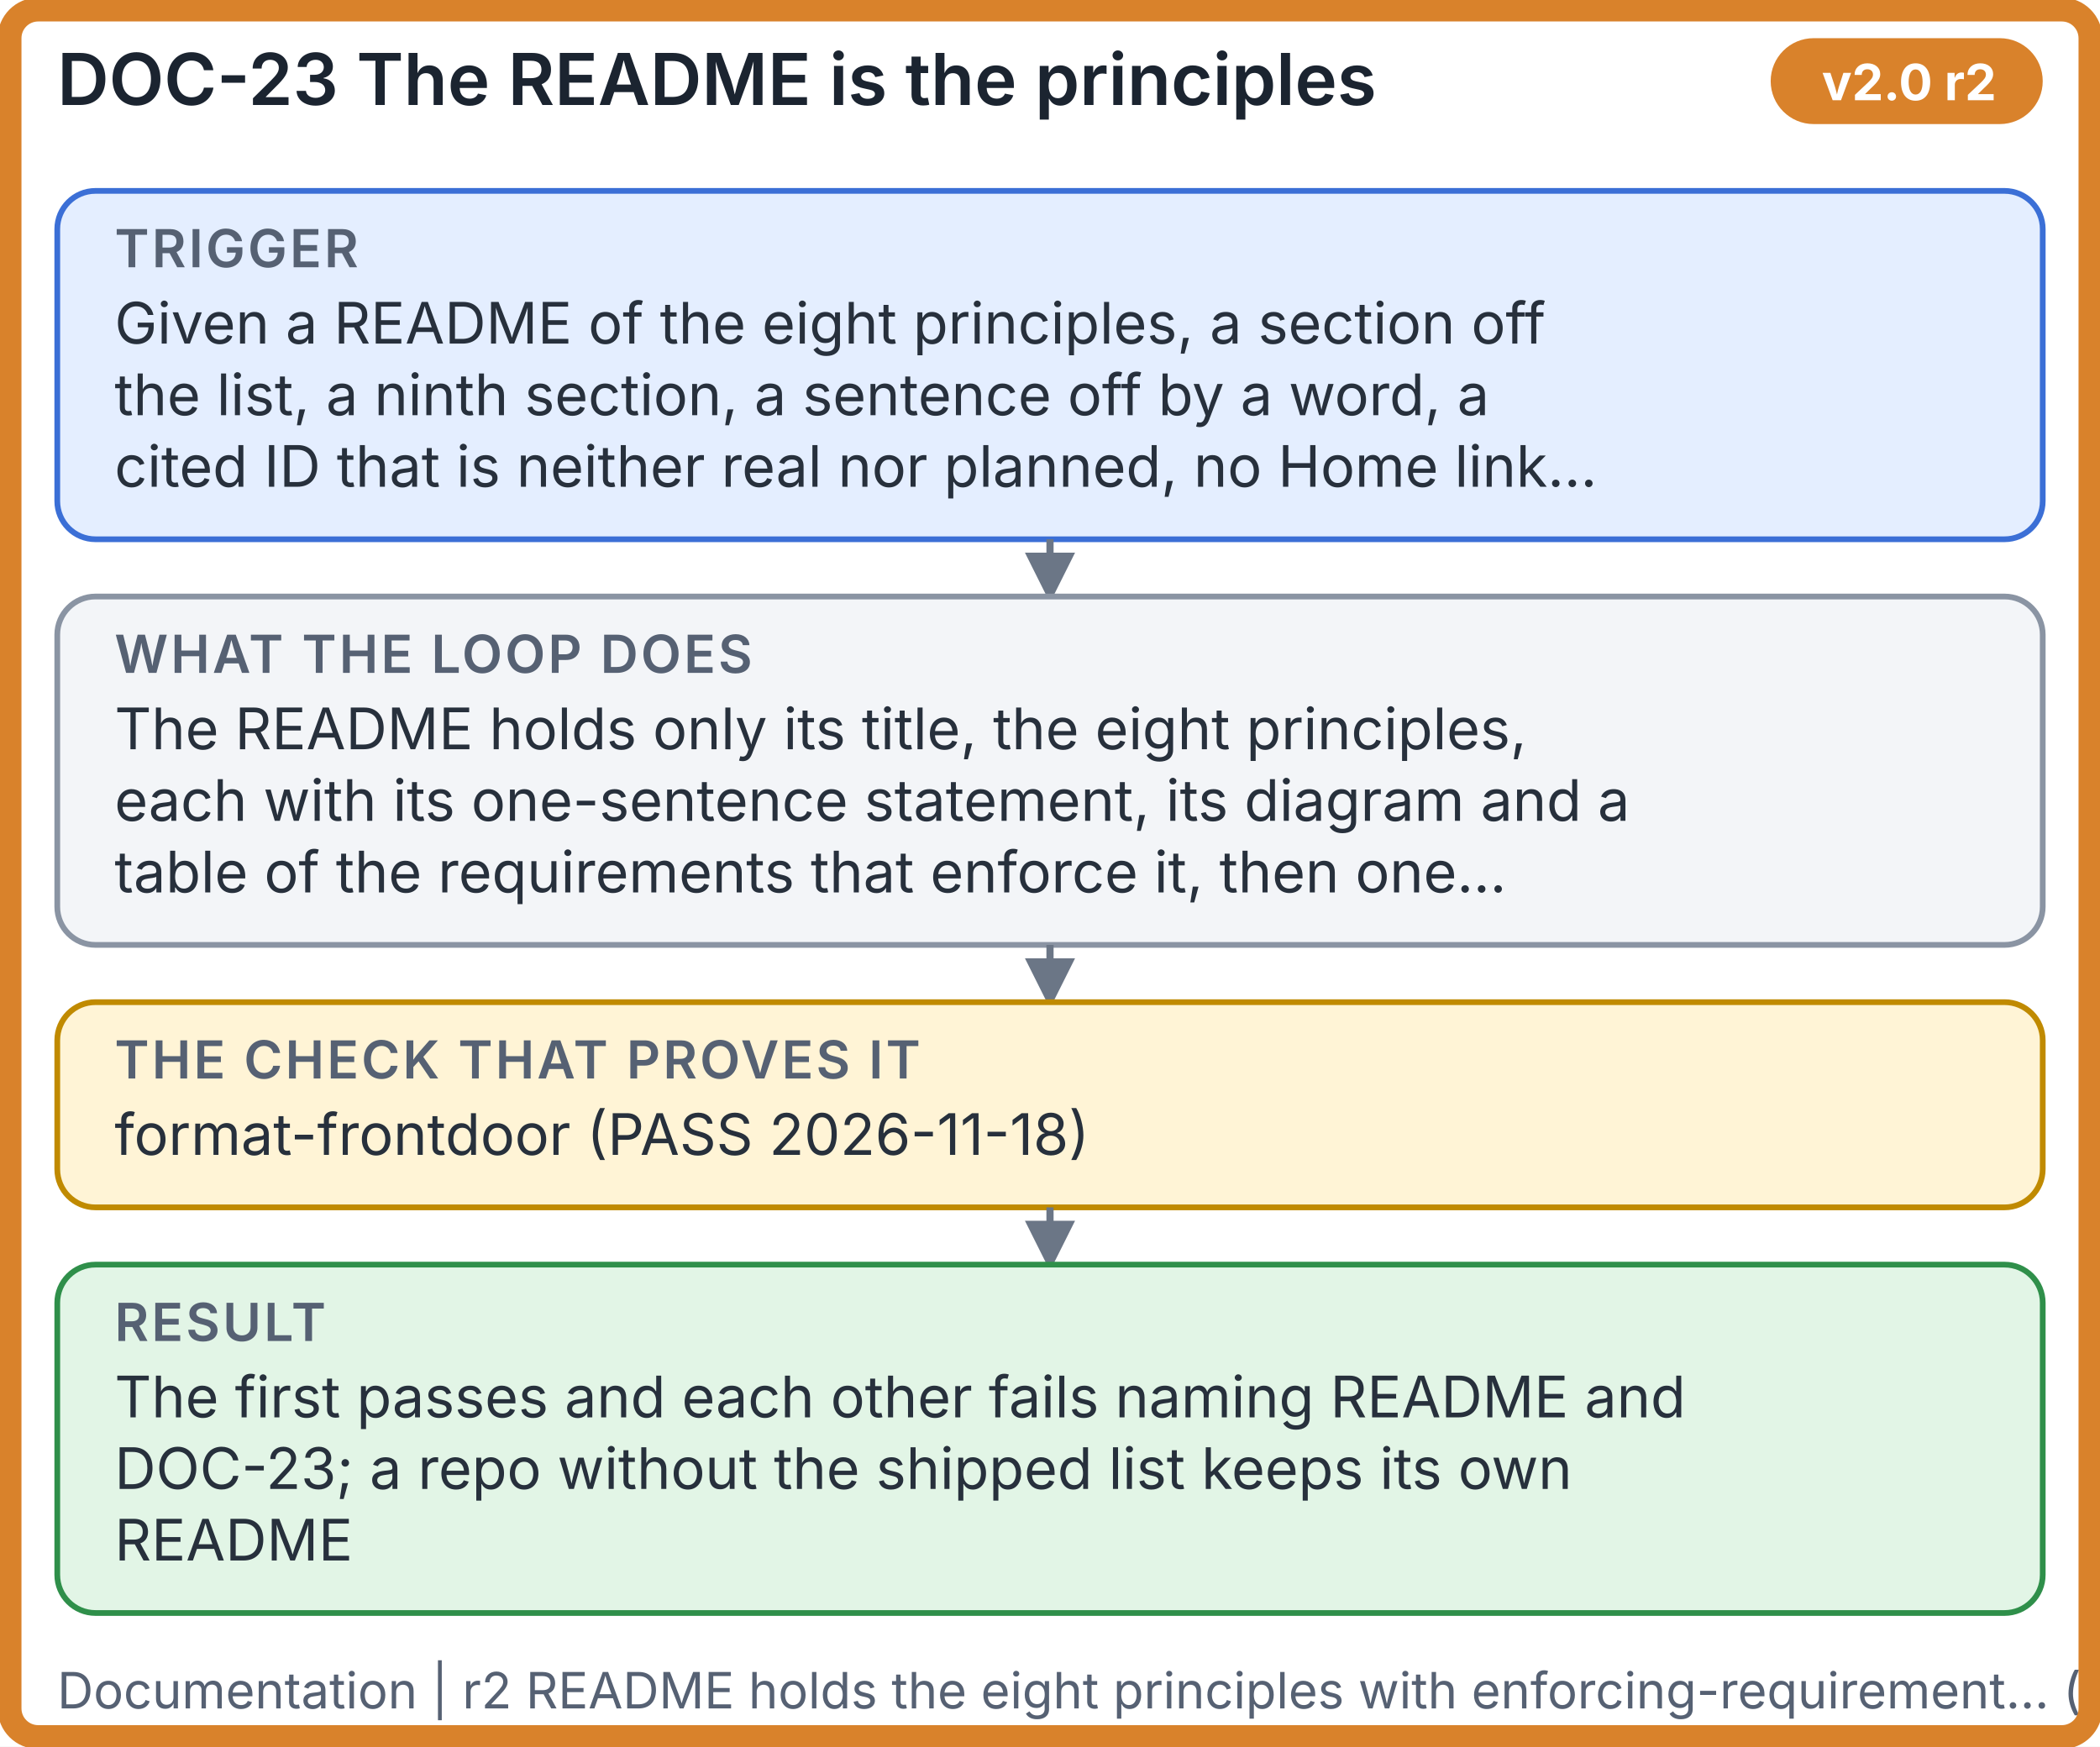
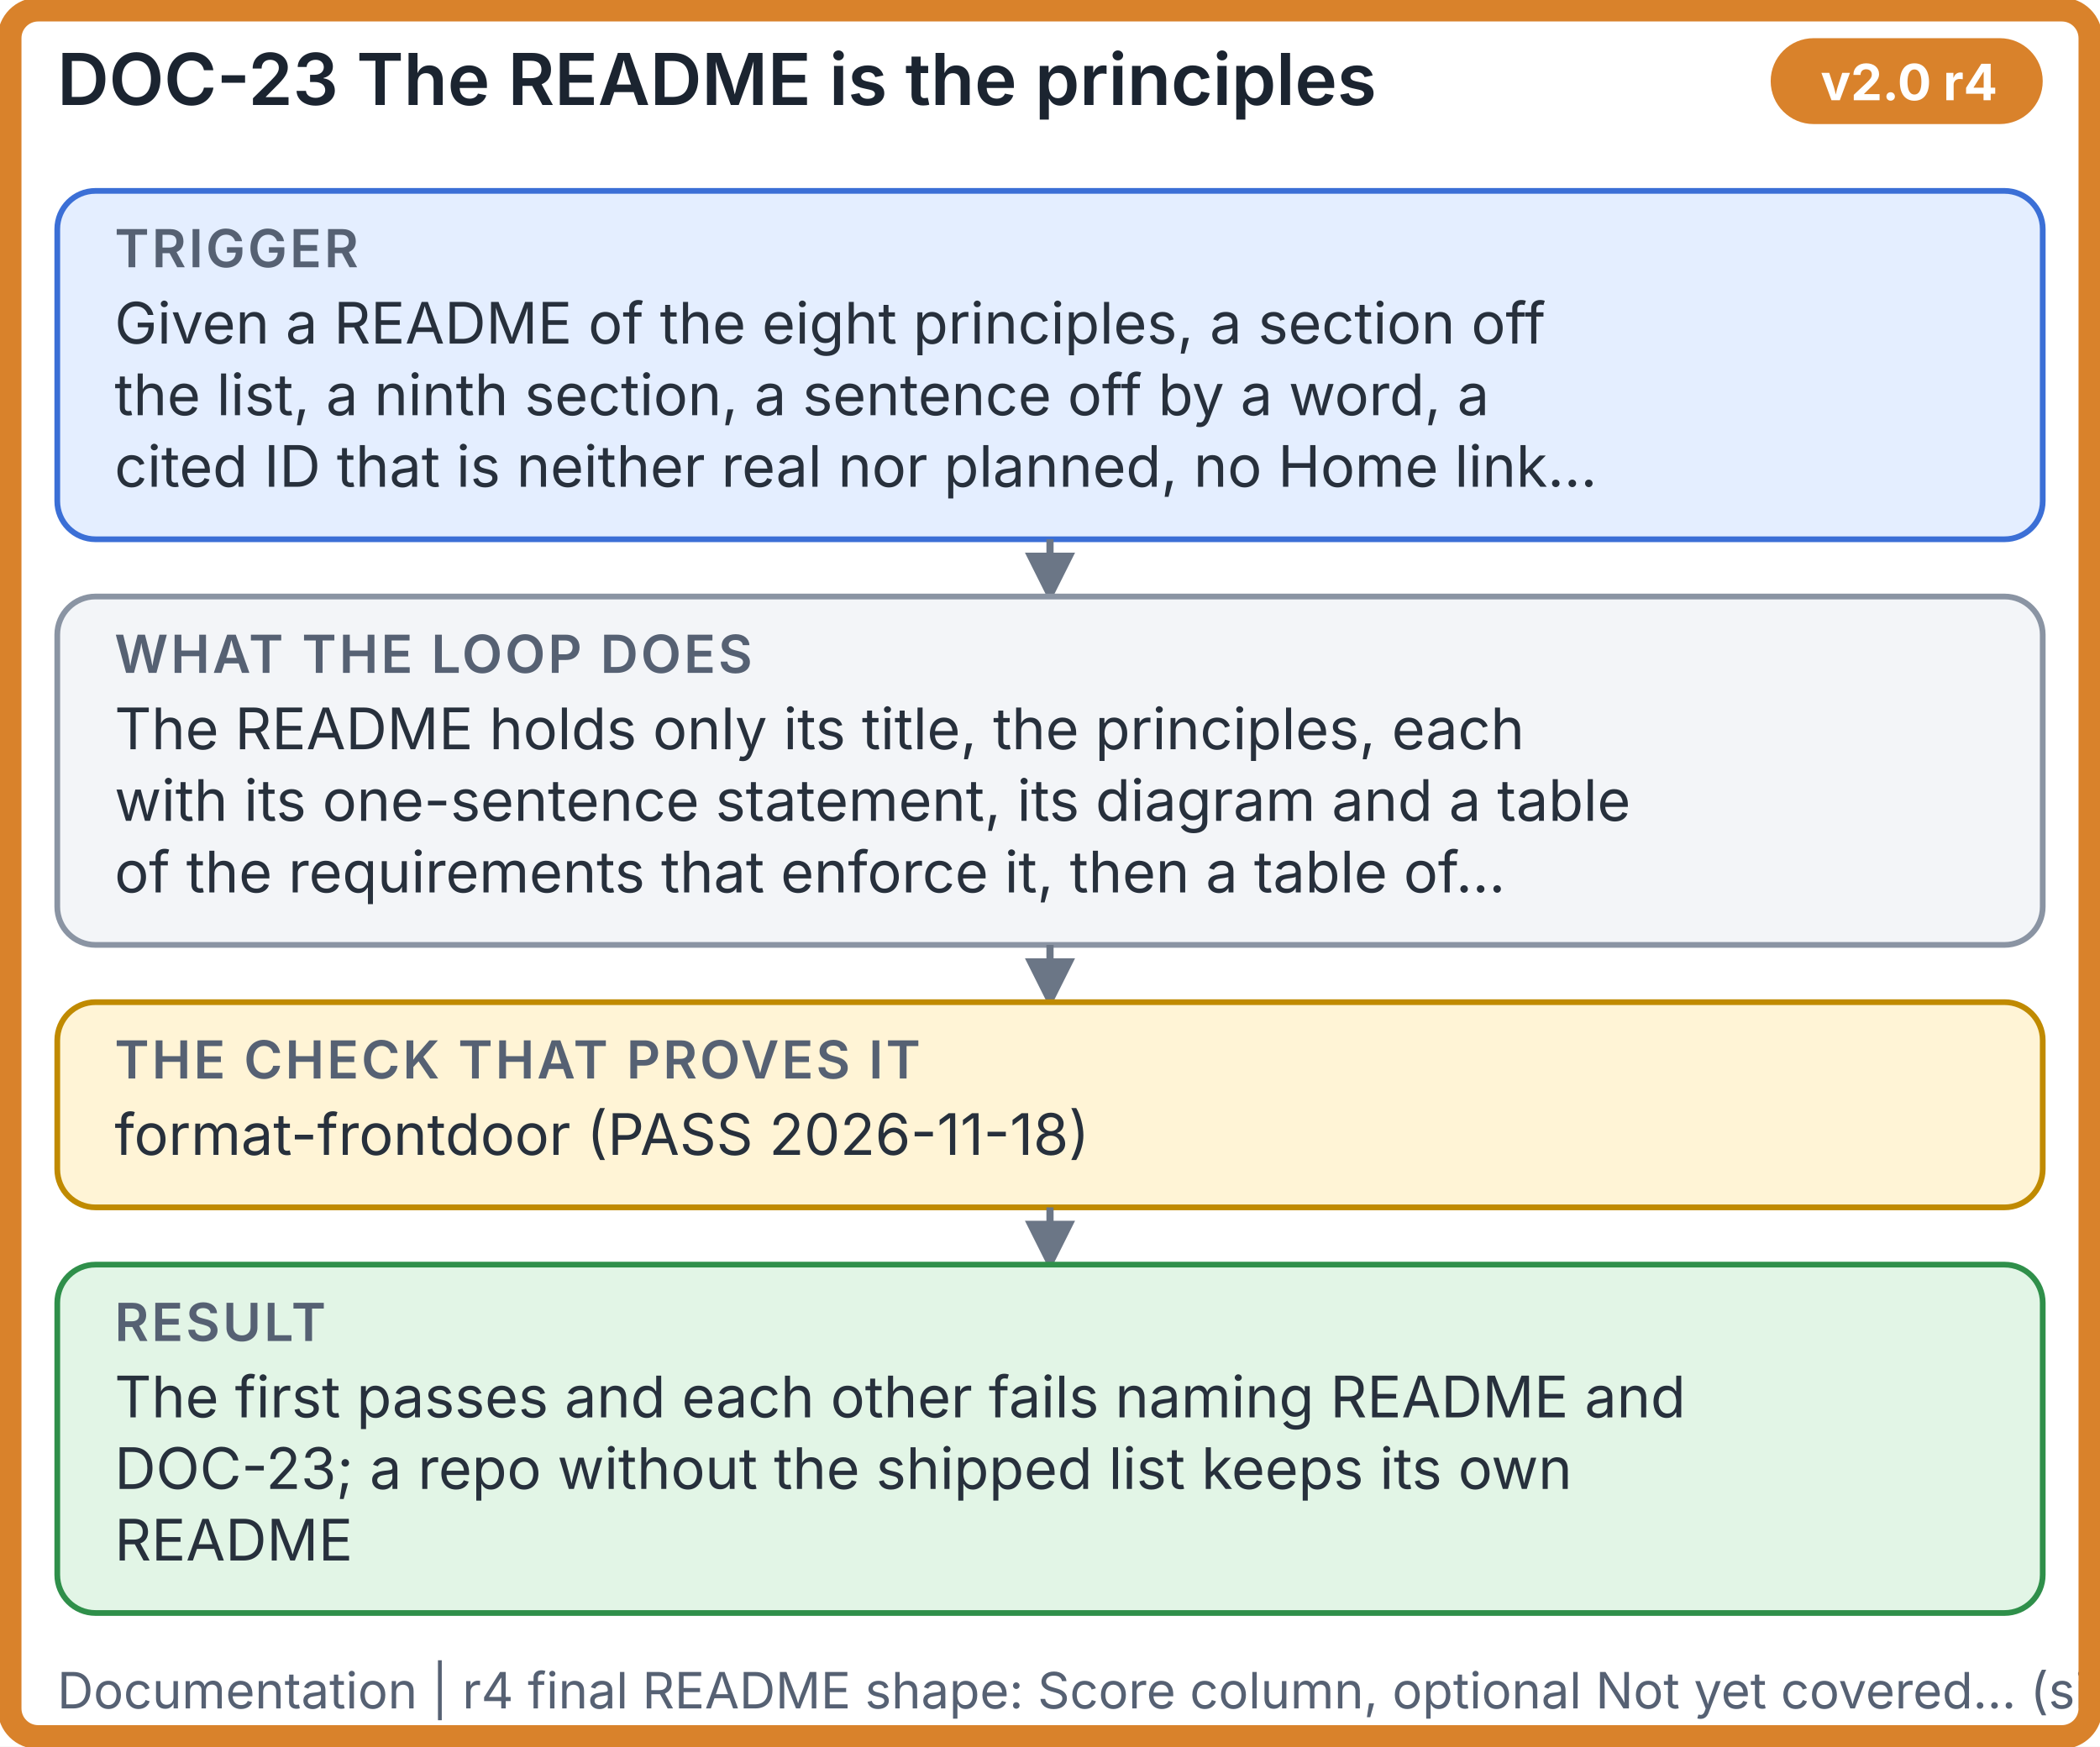
<svg xmlns="http://www.w3.org/2000/svg" viewBox="0 0 440 366" width="440" role="img" aria-label="Flow of DOC-23 The README is the principles: trigger, what the loop does, the check that proves it, the result">
  <style>
.f-t{font:600 15px system-ui,-apple-system,Segoe UI,sans-serif;fill:#1b2430}
.f-h{font:600 11px system-ui,-apple-system,Segoe UI,sans-serif;fill:#566173;letter-spacing:.05em}
.f-s{font:400 12px system-ui,-apple-system,Segoe UI,sans-serif;fill:#27303c}
.f-x{font:400 10.5px system-ui,-apple-system,Segoe UI,sans-serif;fill:#566173}
.f-you{fill:#e4eeff;stroke:#3b6fd6}
.f-step{fill:#f3f5f8;stroke:#8a94a3}
.f-gate{fill:#fff4d6;stroke:#c08a00}
.f-ok{fill:#e2f5e6;stroke:#2f8f4a}
.f-find{fill:#fde9e7;stroke:#c5483f}
.f-bg{fill:#ffffff}
.f-a{stroke:#6b7686;stroke-width:1.5;fill:none}
.f-ah{fill:#6b7686}
@media (prefers-color-scheme: dark){
.f-t{fill:#eef2f6}.f-h,.f-x{fill:#a3afbf}.f-s{fill:#e1e7ee}
.f-step{fill:#222b36;stroke:#5c6b7d}.f-you{fill:#162a4f;stroke:#6d9bf0}
.f-gate{fill:#3a2e0d;stroke:#d9a521}.f-find{fill:#3d1c1a;stroke:#e0736a}
.f-ok{fill:#153420;stroke:#4fb56c}.f-bg{fill:#12171d}.f-a{stroke:#9aa7b8}.f-ah{fill:#9aa7b8}
}

.k-shipped{stroke:#8a94a3;stroke-width:1.5}.k-v20{stroke:#d9822b;stroke-width:5}.k-v21{stroke:#8a5cd6;stroke-width:5;stroke-dasharray:10 6}
.p-shipped{fill:#2f8f4a}.p-v20{fill:#d9822b}.p-v21{fill:#8a5cd6}
.f-pill{font:700 10.5px system-ui,-apple-system,Segoe UI,sans-serif;fill:#ffffff}
@media (prefers-color-scheme: dark){.k-shipped{stroke:#5c6b7d}.k-v20{stroke:#f0a050}.k-v21{stroke:#b08cf0}.p-shipped{fill:#3d9c58}.p-v20{fill:#c46f1c}.p-v21{fill:#7a4cc6}}
</style>
  <defs>
    <marker id="ah" viewBox="0 0 8 8" refX="7" refY="4" markerWidth="7" markerHeight="7" orient="auto-start-reverse">
      <path d="M0 0 L8 4 L0 8 z" class="f-ah" />
    </marker>
  </defs>
  <rect width="440" height="366" class="f-bg" />
  <text x="12" y="22" class="f-t">DOC-23 The README is the principles</text>
  <rect x="12" y="40" width="416" height="73" rx="8" class="f-you" stroke-width="1.2" />
  <text x="24" y="56" class="f-h">TRIGGER</text>
  <text x="24" y="72" class="f-s">Given a README of the eight principles, a section off</text>
  <text x="24" y="87" class="f-s">the list, a ninth section, a sentence off by a word, a</text>
  <text x="24" y="102" class="f-s">cited ID that is neither real nor planned, no Home link…</text>
  <path d="M220 113 L220 125" class="f-a" marker-end="url(#ah)" />
  <rect x="12" y="125" width="416" height="73" rx="8" class="f-step" stroke-width="1.2" />
  <text x="24" y="141" class="f-h">WHAT THE LOOP DOES</text>
-   <text x="24" y="157" class="f-s">The README holds only its title, the eight principles,</text>
-   <text x="24" y="172" class="f-s">each with its one-sentence statement, its diagram and a</text>
-   <text x="24" y="187" class="f-s">table of the requirements that enforce it, then one…</text>
+   <text x="24" y="157" class="f-s">The README holds only its title, the principles, each</text>
+   <text x="24" y="172" class="f-s">with its one-sentence statement, its diagram and a table</text>
+   <text x="24" y="187" class="f-s">of the requirements that enforce it, then a table of…</text>
  <path d="M220 198 L220 210" class="f-a" marker-end="url(#ah)" />
  <rect x="12" y="210" width="416" height="43" rx="8" class="f-gate" stroke-width="1.2" />
  <text x="24" y="226" class="f-h">THE CHECK THAT PROVES IT</text>
  <text x="24" y="242" class="f-s">format-frontdoor (PASS 2026-11-18)</text>
  <path d="M220 253 L220 265" class="f-a" marker-end="url(#ah)" />
  <rect x="12" y="265" width="416" height="73" rx="8" class="f-ok" stroke-width="1.2" />
  <text x="24" y="281" class="f-h">RESULT</text>
  <text x="24" y="297" class="f-s">The first passes and each other fails naming README and</text>
  <text x="24" y="312" class="f-s">DOC-23; a repo without the shipped list keeps its own</text>
  <text x="24" y="327" class="f-s">README</text>
-   <text x="12" y="358" class="f-x">Documentation | r2 README holds the eight principles with enforcing-requirement… (since v1.0.69)</text>
+   <text x="12" y="358" class="f-x">Documentation | r4 final README shape: Score column, optional Not yet covered… (since v1.0.69)</text>
  <rect x="2" y="2" width="436" height="362" rx="6" fill="none" class="k-v20" />
  <rect x="371" y="8" width="57" height="18" rx="9" class="p-v20" />
-   <text x="400" y="21" text-anchor="middle" class="f-pill">v2.0 r2</text>
+   <text x="400" y="21" text-anchor="middle" class="f-pill">v2.0 r4</text>
</svg>
